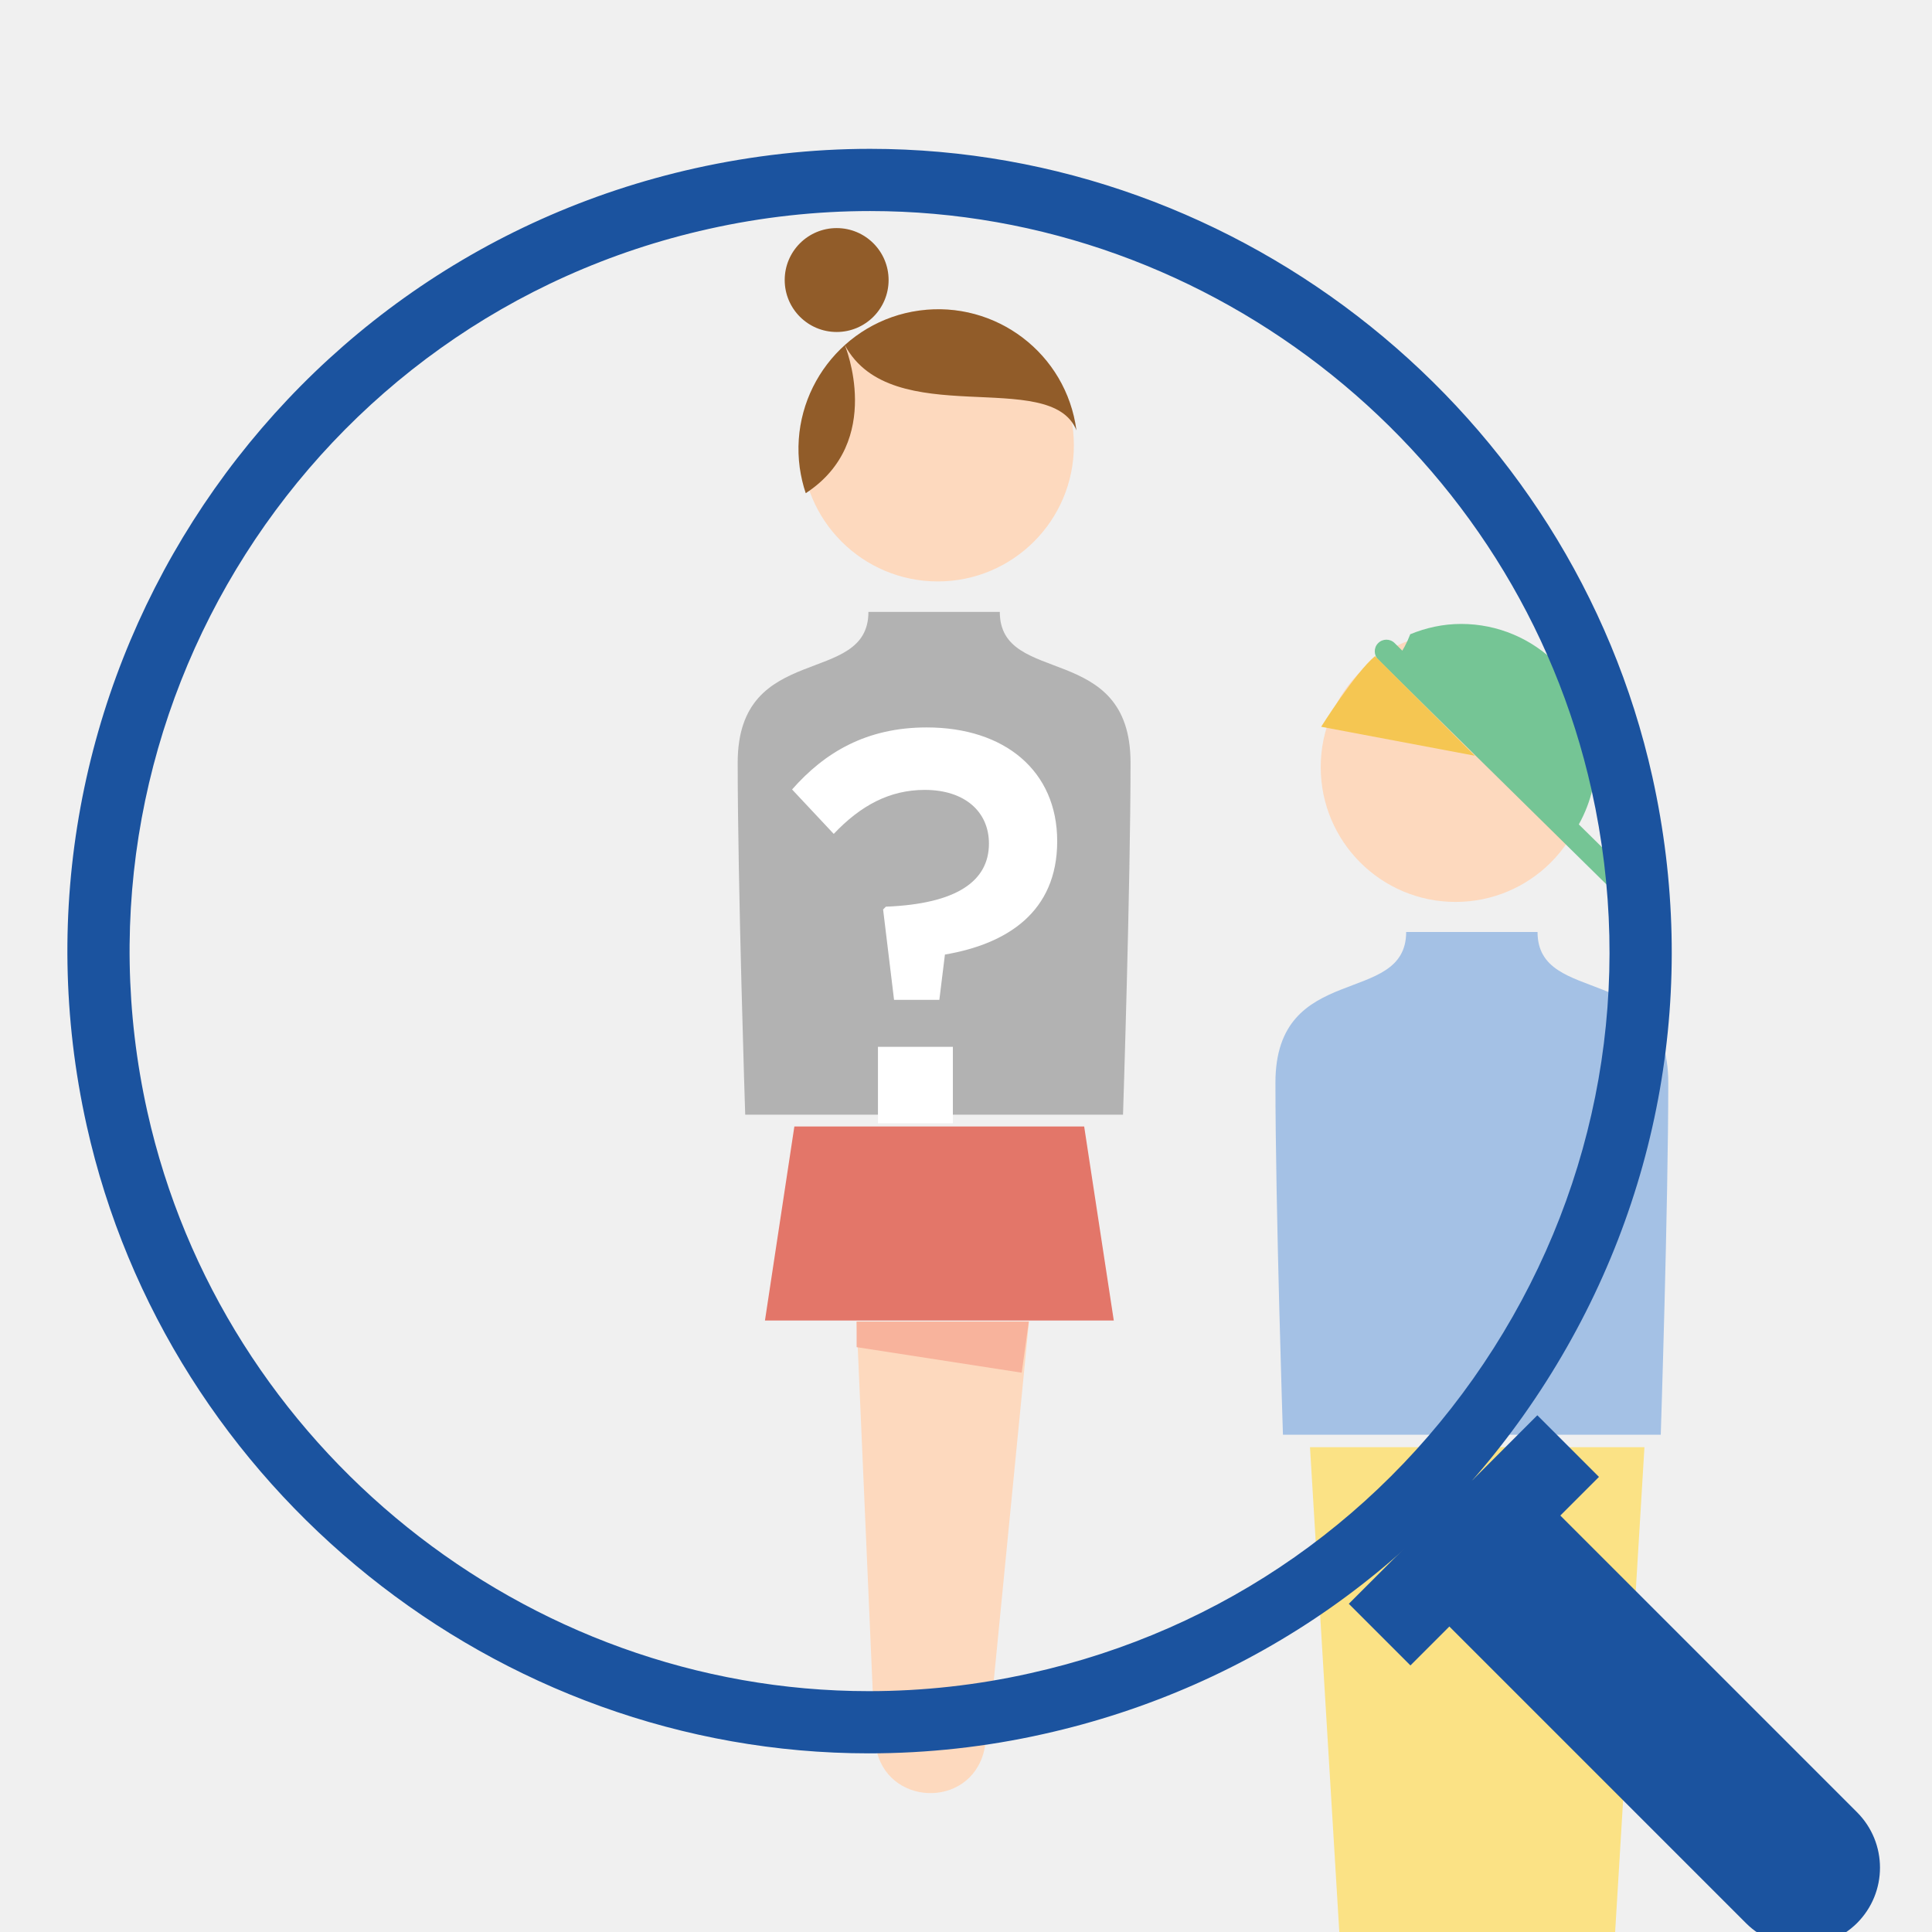
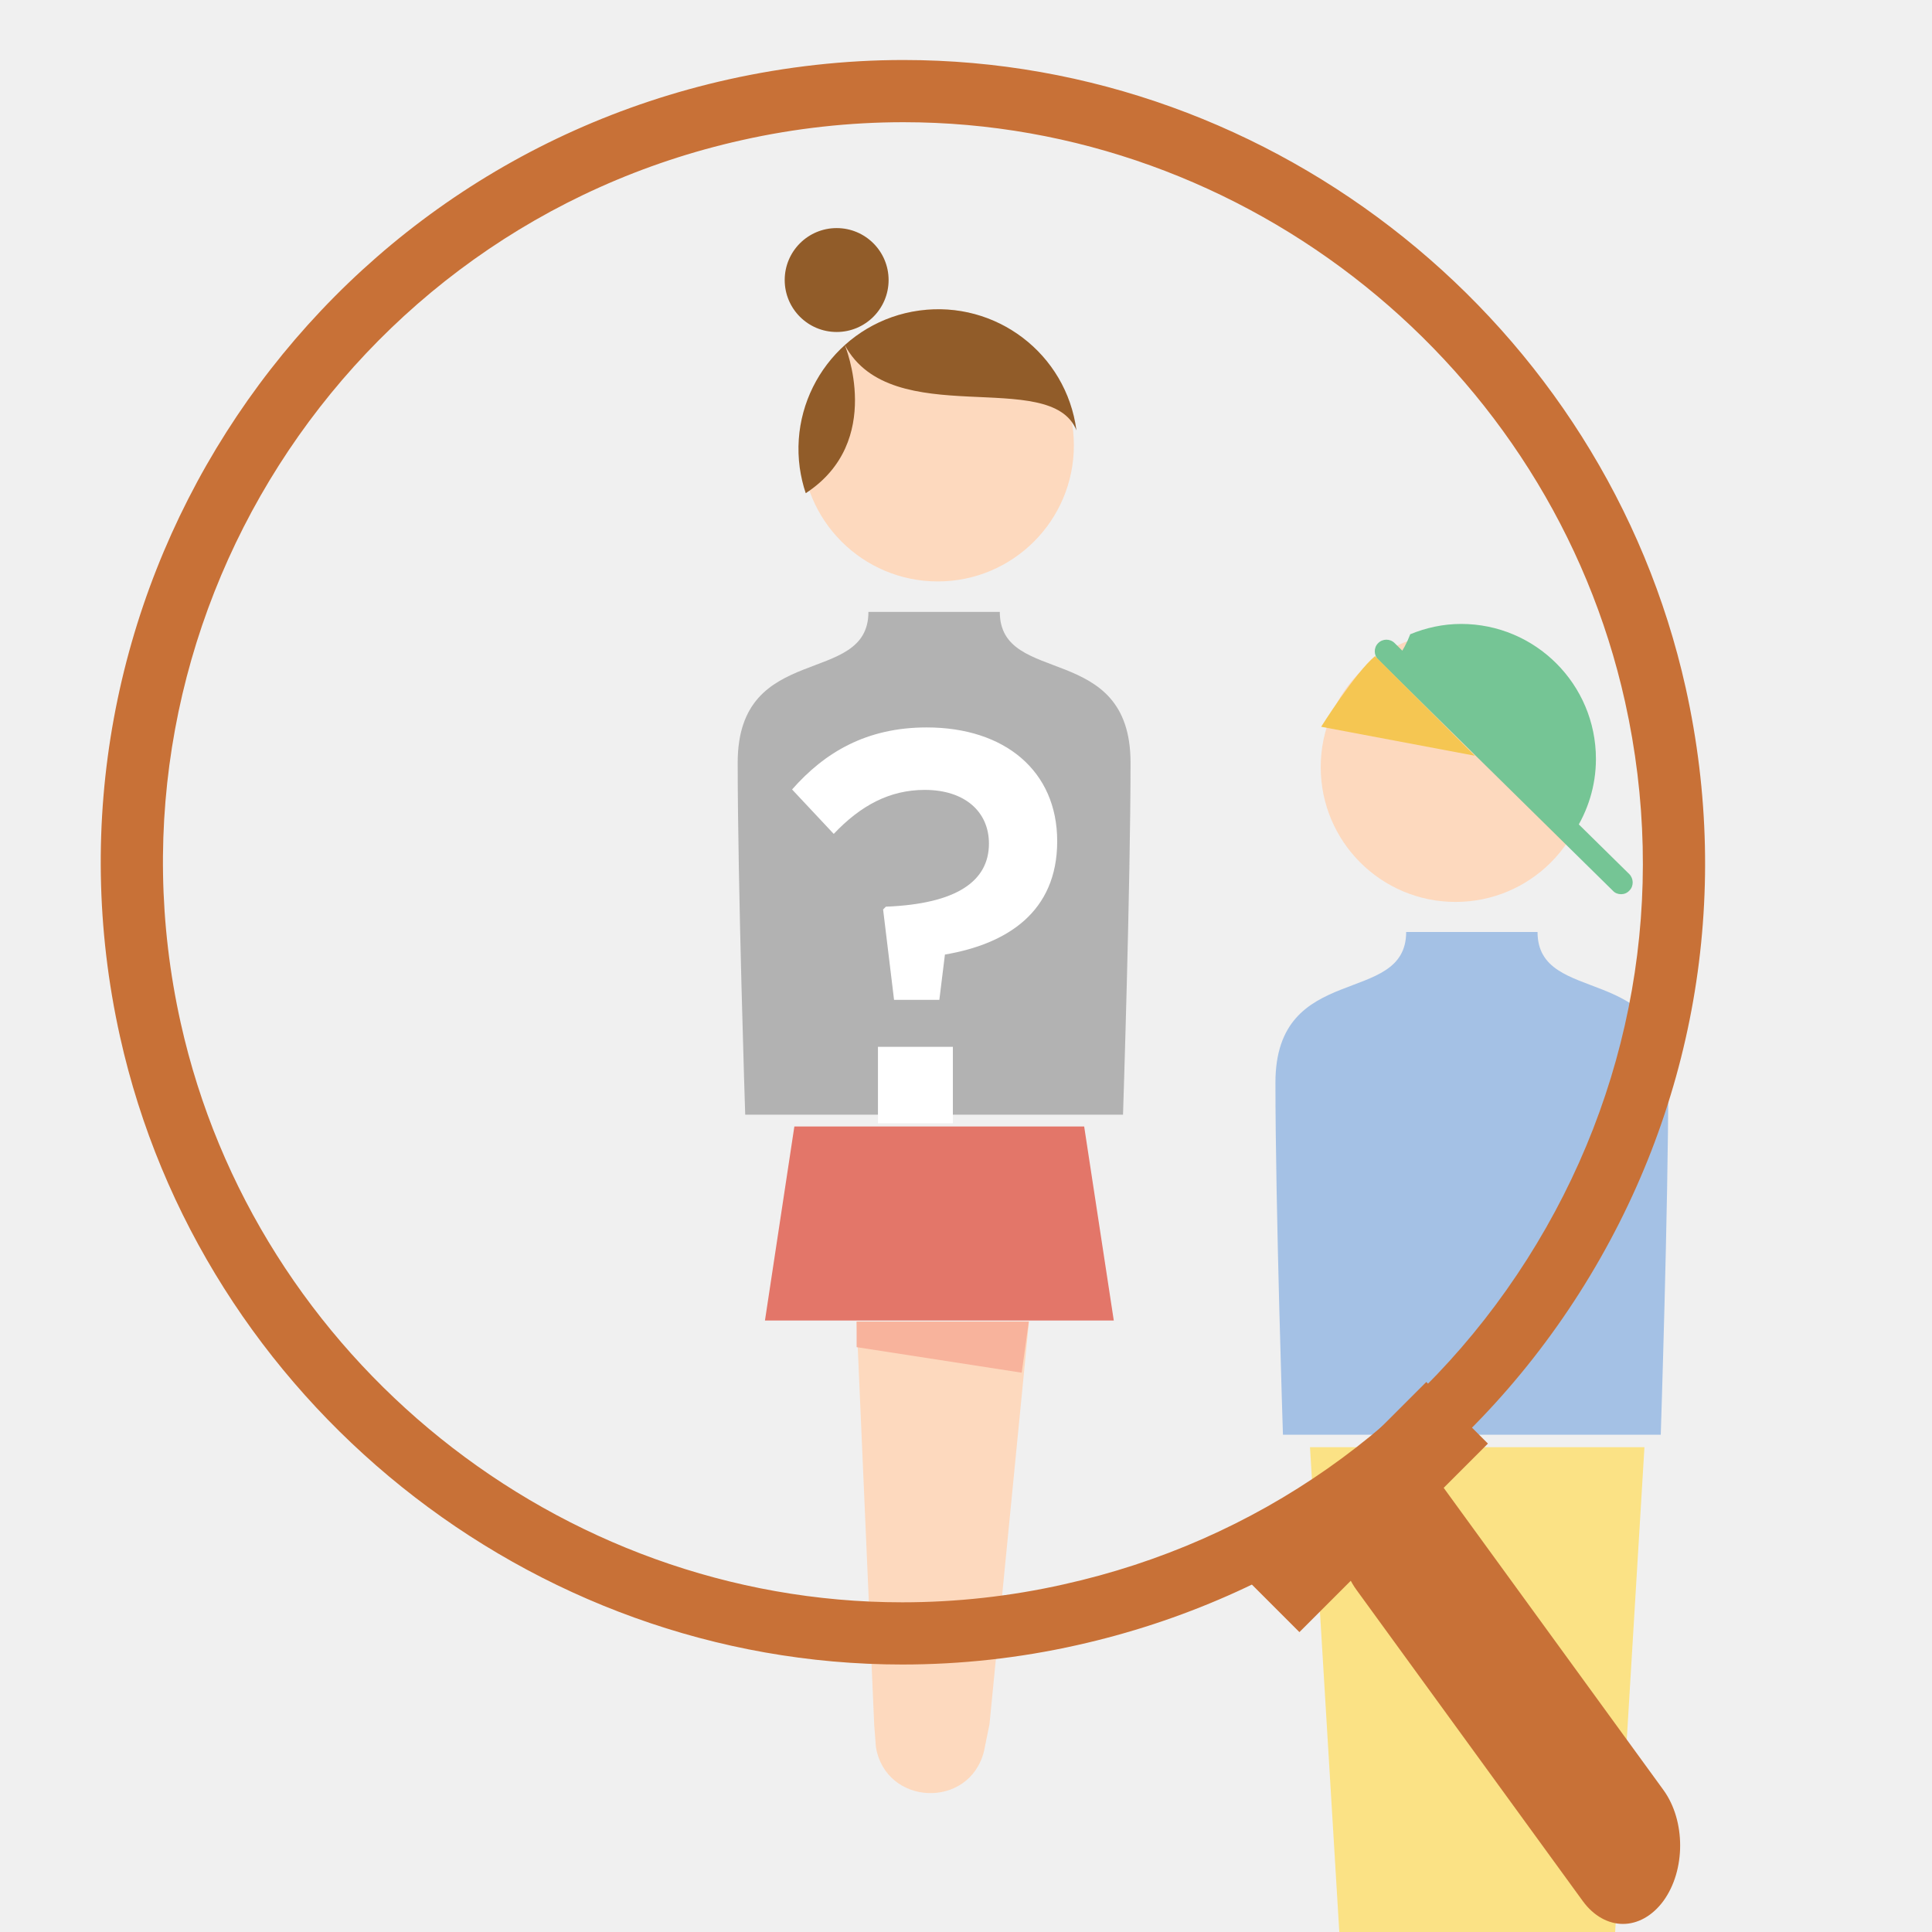
<svg xmlns="http://www.w3.org/2000/svg" version="1.1" id="Layer_1" x="0px" y="0px" viewBox="3 3 9 9" enable-background="new 3 3 9 9" xml:space="preserve">
  <defs id="defs195" />
  <g id="g17" transform="translate(-5.152542,1.491525)" />
  <g id="g21" transform="translate(-7.050847,1.084746)" />
  <g id="g25" transform="translate(-5.152542,1.491525)" />
  <g id="g33" transform="translate(-5.152542,1.491525)" />
  <g id="g37" transform="translate(-5.152542,1.491525)" />
  <g id="g41" transform="translate(-5.152542,1.491525)" />
  <g id="g57" transform="translate(-5.152542,1.491525)">
    <path d="m 3.825,8.917 -0.08,0.104 c -0.04,0.053 -0.03,0.128 0.023,0.168 l 0,0 C 3.82,9.23 3.896,9.22 3.936,9.167 L 4.015,9.063 C 4.055,9.01 4.045,8.935 3.992,8.895 l 0,0 C 3.94,8.854 3.865,8.864 3.825,8.917 Z" id="path59" style="fill:#ffffff" />
  </g>
  <g id="g61" transform="translate(-5.152542,1.491525)">
    <circle cx="14.933" cy="5.082" r="0.628" id="circle63" style="fill:#fdd9be" />
  </g>
  <g id="g65" transform="translate(-5.152542,1.491525)">
    <circle cx="12.521" cy="3.583" r="0.634" id="circle67" style="fill:#fdd9be" />
  </g>
  <g id="g69" transform="translate(-5.152542,1.491525)">
    <path d="m 12.436,2.955 c -0.356,0.048 -0.606,0.376 -0.558,0.732 0.006,0.041 0.015,0.081 0.028,0.119 l 0,0 c 0.369,-0.241 0.182,-0.69 0.182,-0.69 0.219,0.407 0.959,0.1 1.079,0.397 C 13.12,3.156 12.792,2.907 12.436,2.955 Z" id="path71" style="fill:#915c29" />
  </g>
  <g id="g73" transform="translate(-5.152542,1.491525)">
    <circle cx="12.05" cy="2.813" r="0.242" id="circle75" style="fill:#915c29" />
  </g>
  <g id="g77" transform="translate(-5.152542,1.491525)">
    <path d="m 15.704,5.674 c -0.014,0 -0.028,-0.005 -0.038,-0.016 L 14.573,4.582 C 14.552,4.561 14.551,4.526 14.572,4.505 14.593,4.483 14.628,4.483 14.649,4.504 l 1.093,1.076 c 0.021,0.021 0.022,0.056 10e-4,0.077 -0.011,0.012 -0.025,0.017 -0.039,0.017 z" id="path79" style="fill:#75c595" />
  </g>
  <g id="g81" transform="translate(-5.152542,1.491525)">
    <path d="m 14.959,4.415 c -0.084,0 -0.164,0.018 -0.237,0.048 -0.015,0.04 -0.035,0.077 -0.06,0.112 l 0.823,0.811 c 0.064,-0.099 0.102,-0.216 0.102,-0.342 0,-0.348 -0.282,-0.629 -0.628,-0.629 z" id="path83" style="fill:#75c595" />
  </g>
  <g id="g85" transform="translate(-5.152542,1.491525)">
    <path d="m 11.624,6.701 c 0,0 -0.035,-1.072 -0.035,-1.64 0,-0.568 0.609,-0.351 0.609,-0.702 l 0.612,0 c 0,0.35 0.609,0.133 0.609,0.702 0,0.569 -0.035,1.64 -0.035,1.64 l -1.76,0 z" id="path87" style="fill:#b2b2b2" />
  </g>
  <g id="g89" transform="translate(-5.152542,1.491525)">
    <path d="m 15.889,8.192 c 0,0 0.035,-1.072 0.035,-1.64 0,-0.568 -0.609,-0.352 -0.609,-0.702 l -0.612,0 c 0,0.35 -0.609,0.133 -0.609,0.702 0,0.569 0.035,1.64 0.035,1.64 l 1.76,0 z" id="path91" style="fill:#a4c1e5" />
  </g>
  <g id="g93" transform="translate(-5.152542,1.491525)">
    <polygon points="14.433,11.195 15.635,11.195 15.813,8.25 14.255,8.25 " id="polygon95" style="fill:#fbe285" />
  </g>
  <g id="g97" transform="translate(-0.9491526,-0.881356)">
    <g id="g99">
      <path d="m 8.556,7.811 c 0,-0.148 -0.112,-0.25 -0.299,-0.25 -0.164,0 -0.299,0.073 -0.424,0.205 L 7.639,7.559 C 7.79,7.387 7.985,7.27 8.266,7.27 8.63,7.27 8.874,7.473 8.874,7.8 8.874,8.13 8.64,8.279 8.351,8.328 L 8.325,8.539 8.114,8.539 8.063,8.118 8.076,8.105 c 0.33,-0.013 0.48,-0.119 0.48,-0.294 z m -0.517,1.303 0,-0.356 0.349,0 0,0.356 -0.349,0 z" id="path101" style="fill:#ffffff" />
    </g>
  </g>
-   <g id="g103" transform="translate(-1.084746,-0.2033899)">
-     <rect x="10.748" y="9.758" transform="matrix(0.7071,0.7071,-0.7071,0.7071,10.5462,-4.7035)" width="0.406" height="1.242" id="rect105" style="fill:#1b539f" />
+   <g id="g103" transform="translate(-1.601924,-0.3585434)" style="fill:#c87137;fill-opacity:1">
+     <rect x="10.748" y="9.758" transform="matrix(0.7071,0.7071,-0.7071,0.7071,10.5462,-4.7035)" width="0.406" height="1.242" id="rect105" style="fill:#c87137;fill-opacity:1" />
  </g>
  <g id="g139" transform="translate(-5.152542,1.491525)">
    <path d="M 2.392,7.557 C 2.359,7.468 2.248,7.537 2.388,7.663" id="path141" style="fill:#fdd9be" />
  </g>
  <g id="g147" transform="translate(-5.152542,1.491525)">
    <path d="M 15.023,5.029 14.307,4.894 c 0,0 0.159,-0.253 0.251,-0.329 l 0.465,0.464 z" id="path149" style="fill:#f5c652" />
  </g>
  <g id="g155" transform="translate(-5.152542,1.491525)">
    <path d="m 11.754,12.804 c -0.033,0 -0.06,-0.027 -0.06,-0.059 0,-0.033 0.026,-0.059 0.059,-0.059 l 10e-4,0 c 0.033,0 0.059,0.027 0.059,0.059 0,0.033 -0.027,0.059 -0.059,0.059 z m -0.238,0 -0.119,0 c -0.033,0 -0.059,-0.027 -0.059,-0.059 0,-0.033 0.027,-0.059 0.059,-0.059 l 0.119,0 c 0.033,0 0.059,0.027 0.059,0.059 0,0.033 -0.026,0.059 -0.059,0.059 z m -0.356,0 -0.119,0 c -0.033,0 -0.059,-0.027 -0.059,-0.059 0,-0.033 0.027,-0.059 0.059,-0.059 l 0.119,0 c 0.033,0 0.059,0.027 0.059,0.059 0,0.033 -0.026,0.059 -0.059,0.059 z m -0.356,0 -0.119,0 c -0.033,0 -0.059,-0.027 -0.059,-0.059 0,-0.033 0.027,-0.059 0.059,-0.059 l 0.119,0 c 0.033,0 0.059,0.027 0.059,0.059 0.001,0.033 -0.026,0.059 -0.059,0.059 z m -0.356,0 -0.118,0 c -0.033,0 -0.059,-0.027 -0.059,-0.059 0,-0.033 0.027,-0.059 0.059,-0.059 l 0.119,0 c 0.033,0 0.059,0.027 0.059,0.059 0,0.033 -0.027,0.059 -0.06,0.059 z m -0.355,0 -0.119,0 c -0.033,0 -0.059,-0.027 -0.059,-0.059 0,-0.033 0.027,-0.059 0.059,-0.059 l 0.119,0 c 0.033,0 0.059,0.027 0.059,0.059 0,0.033 -0.027,0.059 -0.059,0.059 z m -0.356,0 -0.119,0 c -0.033,0 -0.059,-0.027 -0.059,-0.059 0,-0.033 0.027,-0.059 0.059,-0.059 l 0.119,0 c 0.033,0 0.059,0.027 0.059,0.059 0,0.033 -0.026,0.059 -0.059,0.059 z m -0.356,0 -0.118,0 c -0.033,0 -0.059,-0.027 -0.059,-0.059 0,-0.033 0.027,-0.059 0.059,-0.059 l 0.119,0 c 0.033,0 0.059,0.027 0.059,0.059 -0.001,0.033 -0.027,0.059 -0.06,0.059 z m -0.356,0 -0.118,0 c -0.033,0 -0.059,-0.027 -0.059,-0.059 0,-0.033 0.027,-0.059 0.059,-0.059 l 0.119,0 c 0.033,0 0.059,0.027 0.059,0.059 0,0.033 -0.027,0.059 -0.06,0.059 z m -0.355,0 -0.119,0 c -0.033,0 -0.059,-0.027 -0.059,-0.059 0,-0.033 0.027,-0.059 0.059,-0.059 l 0.119,0 c 0.033,0 0.059,0.027 0.059,0.059 0,0.033 -0.027,0.059 -0.059,0.059 z m -0.356,0 -0.119,0 c -0.033,0 -0.059,-0.027 -0.059,-0.059 0,-0.033 0.027,-0.059 0.059,-0.059 l 0.119,0 c 0.033,0 0.059,0.027 0.059,0.059 0,0.033 -0.026,0.059 -0.059,0.059 z m -0.356,0 -0.118,0 c -0.033,0 -0.059,-0.027 -0.059,-0.059 0,-0.033 0.027,-0.059 0.059,-0.059 l 0.119,0 c 0.033,0 0.059,0.027 0.059,0.059 -0.001,0.033 -0.027,0.059 -0.06,0.059 z m -0.356,0 -0.118,0 c -0.033,0 -0.059,-0.027 -0.059,-0.059 0,-0.033 0.027,-0.059 0.059,-0.059 l 0.119,0 c 0.033,0 0.059,0.027 0.059,0.059 0,0.033 -0.027,0.059 -0.06,0.059 z m -0.355,0 -0.119,0 c -0.033,0 -0.059,-0.027 -0.059,-0.059 0,-0.033 0.027,-0.059 0.059,-0.059 l 0.119,0 c 0.033,0 0.059,0.027 0.059,0.059 0,0.033 -0.027,0.059 -0.059,0.059 z m -0.356,0 -0.119,0 c -0.033,0 -0.059,-0.027 -0.059,-0.059 0,-0.033 0.027,-0.059 0.059,-0.059 l 0.119,0 c 0.033,0 0.059,0.027 0.059,0.059 0,0.033 -0.026,0.059 -0.059,0.059 z m -0.356,0 -0.119,0 c -0.033,0 -0.059,-0.027 -0.059,-0.059 0,-0.033 0.027,-0.059 0.059,-0.059 l 0.119,0 c 0.033,0 0.059,0.027 0.059,0.059 0,0.033 -0.026,0.059 -0.059,0.059 z m -0.356,0 -0.118,0 c -0.033,0 -0.059,-0.027 -0.059,-0.059 0,-0.033 0.027,-0.059 0.059,-0.059 l 0.119,0 c 0.033,0 0.059,0.027 0.059,0.059 0,0.033 -0.027,0.059 -0.06,0.059 z m -0.355,0 -0.119,0 c -0.033,0 -0.059,-0.027 -0.059,-0.059 0,-0.033 0.027,-0.059 0.059,-0.059 l 0.119,0 c 0.033,0 0.059,0.027 0.059,0.059 0,0.033 -0.027,0.059 -0.059,0.059 z m -0.356,0 -0.119,0 c -0.033,0 -0.059,-0.027 -0.059,-0.059 0,-0.033 0.027,-0.059 0.059,-0.059 l 0.119,0 c 0.033,0 0.059,0.027 0.059,0.059 0,0.033 -0.026,0.059 -0.059,0.059 z m -0.356,0 -0.119,0 c -0.033,0 -0.059,-0.027 -0.059,-0.059 0,-0.033 0.027,-0.059 0.059,-0.059 l 0.119,0 c 0.033,0 0.059,0.027 0.059,0.059 0,0.033 -0.026,0.059 -0.059,0.059 z m -0.356,0 -0.118,0 c -0.033,0 -0.059,-0.027 -0.059,-0.059 0,-0.033 0.027,-0.059 0.059,-0.059 l 0.119,0 c 0.033,0 0.059,0.027 0.059,0.059 0,0.033 -0.027,0.059 -0.06,0.059 z" id="path157" style="fill:#ffffff" />
  </g>
  <g id="g159" transform="translate(-5.152542,1.491525)">
    <path d="m 11.754,12.33 c -0.033,0 -0.06,-0.027 -0.06,-0.059 0,-0.033 0.026,-0.059 0.059,-0.059 l 10e-4,0 c 0.033,0 0.059,0.027 0.059,0.059 0,0.032 -0.027,0.059 -0.059,0.059 z m -0.238,0 -0.119,0 c -0.033,0 -0.059,-0.027 -0.059,-0.059 0,-0.033 0.027,-0.059 0.059,-0.059 l 0.119,0 c 0.033,0 0.059,0.027 0.059,0.059 0,0.032 -0.026,0.059 -0.059,0.059 z m -0.356,0 -0.119,0 c -0.033,0 -0.059,-0.027 -0.059,-0.059 0,-0.033 0.027,-0.059 0.059,-0.059 l 0.119,0 c 0.033,0 0.059,0.027 0.059,0.059 0,0.032 -0.026,0.059 -0.059,0.059 z m -0.356,0 -0.119,0 c -0.033,0 -0.059,-0.027 -0.059,-0.059 0,-0.033 0.027,-0.059 0.059,-0.059 l 0.119,0 c 0.033,0 0.059,0.027 0.059,0.059 0.001,0.032 -0.026,0.059 -0.059,0.059 z m -0.356,0 -0.118,0 c -0.033,0 -0.059,-0.027 -0.059,-0.059 0,-0.033 0.027,-0.059 0.059,-0.059 l 0.119,0 c 0.033,0 0.059,0.027 0.059,0.059 0,0.032 -0.027,0.059 -0.06,0.059 z m -0.355,0 -0.119,0 c -0.033,0 -0.059,-0.027 -0.059,-0.059 0,-0.033 0.027,-0.059 0.059,-0.059 l 0.119,0 c 0.033,0 0.059,0.027 0.059,0.059 0,0.032 -0.027,0.059 -0.059,0.059 z m -0.356,0 -0.119,0 c -0.033,0 -0.059,-0.027 -0.059,-0.059 0,-0.033 0.027,-0.059 0.059,-0.059 l 0.119,0 c 0.033,0 0.059,0.027 0.059,0.059 0,0.032 -0.026,0.059 -0.059,0.059 z m -0.356,0 -0.118,0 c -0.033,0 -0.059,-0.027 -0.059,-0.059 0,-0.033 0.027,-0.059 0.059,-0.059 l 0.119,0 c 0.033,0 0.059,0.027 0.059,0.059 -0.001,0.032 -0.027,0.059 -0.06,0.059 z m -0.356,0 -0.118,0 c -0.033,0 -0.059,-0.027 -0.059,-0.059 0,-0.033 0.027,-0.059 0.059,-0.059 l 0.119,0 c 0.033,0 0.059,0.027 0.059,0.059 0,0.032 -0.027,0.059 -0.06,0.059 z m -0.355,0 -0.119,0 c -0.033,0 -0.059,-0.027 -0.059,-0.059 0,-0.033 0.027,-0.059 0.059,-0.059 l 0.119,0 c 0.033,0 0.059,0.027 0.059,0.059 0,0.032 -0.027,0.059 -0.059,0.059 z m -0.356,0 -0.119,0 c -0.033,0 -0.059,-0.027 -0.059,-0.059 0,-0.033 0.027,-0.059 0.059,-0.059 l 0.119,0 c 0.033,0 0.059,0.027 0.059,0.059 0,0.032 -0.026,0.059 -0.059,0.059 z m -0.356,0 -0.118,0 c -0.033,0 -0.059,-0.027 -0.059,-0.059 0,-0.033 0.027,-0.059 0.059,-0.059 l 0.119,0 c 0.033,0 0.059,0.027 0.059,0.059 -0.001,0.032 -0.027,0.059 -0.06,0.059 z m -0.356,0 -0.118,0 c -0.033,0 -0.059,-0.027 -0.059,-0.059 0,-0.033 0.027,-0.059 0.059,-0.059 l 0.119,0 c 0.033,0 0.059,0.027 0.059,0.059 0,0.032 -0.027,0.059 -0.06,0.059 z m -0.355,0 -0.119,0 c -0.033,0 -0.059,-0.027 -0.059,-0.059 0,-0.033 0.027,-0.059 0.059,-0.059 l 0.119,0 c 0.033,0 0.059,0.027 0.059,0.059 0,0.032 -0.027,0.059 -0.059,0.059 z m -0.356,0 -0.119,0 c -0.033,0 -0.059,-0.027 -0.059,-0.059 0,-0.033 0.027,-0.059 0.059,-0.059 l 0.119,0 c 0.033,0 0.059,0.027 0.059,0.059 0,0.032 -0.026,0.059 -0.059,0.059 z m -0.356,0 -0.119,0 c -0.033,0 -0.059,-0.027 -0.059,-0.059 0,-0.033 0.027,-0.059 0.059,-0.059 l 0.119,0 c 0.033,0 0.059,0.027 0.059,0.059 0,0.032 -0.026,0.059 -0.059,0.059 z m -0.356,0 -0.118,0 c -0.033,0 -0.059,-0.027 -0.059,-0.059 0,-0.033 0.027,-0.059 0.059,-0.059 l 0.119,0 c 0.033,0 0.059,0.027 0.059,0.059 0,0.032 -0.027,0.059 -0.06,0.059 z m -0.355,0 -0.119,0 c -0.033,0 -0.059,-0.027 -0.059,-0.059 0,-0.033 0.027,-0.059 0.059,-0.059 l 0.119,0 c 0.033,0 0.059,0.027 0.059,0.059 0,0.032 -0.027,0.059 -0.059,0.059 z m -0.356,0 -0.119,0 c -0.033,0 -0.059,-0.027 -0.059,-0.059 0,-0.033 0.027,-0.059 0.059,-0.059 l 0.119,0 c 0.033,0 0.059,0.027 0.059,0.059 0,0.032 -0.026,0.059 -0.059,0.059 z m -0.356,0 -0.119,0 c -0.033,0 -0.059,-0.027 -0.059,-0.059 0,-0.033 0.027,-0.059 0.059,-0.059 l 0.119,0 c 0.033,0 0.059,0.027 0.059,0.059 0,0.032 -0.026,0.059 -0.059,0.059 z m -0.356,0 -0.118,0 c -0.033,0 -0.059,-0.027 -0.059,-0.059 0,-0.033 0.027,-0.059 0.059,-0.059 l 0.119,0 c 0.033,0 0.059,0.027 0.059,0.059 0,0.032 -0.027,0.059 -0.06,0.059 z" id="path161" style="fill:#ffffff" />
  </g>
  <g id="g163" transform="translate(-5.152542,1.491525)" />
  <g id="g167" transform="translate(-5.152542,1.491525)">
    <g id="g169">
      <polygon points="11.853,6.756 11.716,7.66 13.341,7.66 13.203,6.756 " id="polygon171" style="fill:#e37669" />
    </g>
    <g id="g173">
      <path d="m 12.143,7.665 0.082,1.88 0.008,0.103 c 0.047,0.273 0.434,0.289 0.503,0.02 L 12.762,9.54 12.946,7.664" id="path175" style="fill:#fdd9be" />
    </g>
    <g id="g177">
      <polygon points="12.945,7.665 12.912,7.903 12.143,7.784 12.143,7.665 " id="polygon179" style="fill:#f8b39c" />
    </g>
  </g>
-   <g id="g181" transform="matrix(0.992358,0,0,0.9923587,-0.9330307,-0.1837781)">
-     <path d="m 8.042,11.439 c 0,0 0,0 0,0 C 6.294,11.439 4.75,10.199 4.37,8.491 3.919,6.464 5.201,4.449 7.227,3.998 7.497,3.938 7.774,3.907 8.048,3.907 c 1.748,0 3.292,1.24 3.672,2.948 0.218,0.982 0.041,1.99 -0.498,2.838 -0.539,0.848 -1.378,1.436 -2.359,1.655 -0.271,0.061 -0.547,0.091 -0.821,0.091 z M 8.048,4.199 C 7.795,4.199 7.54,4.227 7.29,4.283 5.421,4.699 4.239,6.558 4.655,8.427 c 0.351,1.576 1.775,2.72 3.387,2.72 0,0 0,0 0,0 0.253,0 0.508,-0.028 0.757,-0.084 0.906,-0.201 1.678,-0.743 2.176,-1.526 0.498,-0.783 0.661,-1.713 0.46,-2.618 C 11.085,5.343 9.66,4.199 8.048,4.199 Z" id="path183" style="fill:#1b539f" />
+   <g id="g181" transform="matrix(0.992358,0,0,0.9923587,1.989027,-0.6492387)" style="fill:#c87137;fill-opacity:1">
+     <path d="m 5.254,11.491 c 0,0 0,0 0,0 -1.748,0 -3.292,-1.24 -3.672,-2.948 -0.451,-2.027 0.831,-4.042 2.857,-4.493 0.27,-0.06 0.547,-0.091 0.821,-0.091 1.748,0 3.292,1.24 3.672,2.948 0.218,0.982 0.041,1.99 -0.498,2.838 -0.539,0.848 -1.378,1.436 -2.359,1.655 -0.271,0.061 -0.547,0.091 -0.821,0.091 z m 0.006,-7.24 c -0.253,0 -0.508,0.028 -0.758,0.084 -1.869,0.416 -3.051,2.275 -2.635,4.144 0.351,1.576 1.775,2.72 3.387,2.72 0,0 0,0 0,0 0.253,0 0.508,-0.028 0.757,-0.084 0.906,-0.201 1.678,-0.743 2.176,-1.526 0.498,-0.783 0.661,-1.713 0.46,-2.618 -0.35,-1.576 -1.775,-2.72 -3.387,-2.72 z" id="path183" style="fill:#c87137;fill-opacity:1" />
  </g>
-   <g id="g185" transform="translate(-1.152542,-0.2711865)">
-     <line x1="11.094" y1="10.522" x2="12.544" y2="11.972" id="line187" style="fill:#4873b7" />
-     <path d="m 12.544,12.337 c -0.093,0 -0.187,-0.036 -0.258,-0.107 l -1.449,-1.449 c -0.143,-0.143 -0.143,-0.374 0,-0.517 0.143,-0.143 0.374,-0.143 0.517,0 l 1.449,1.449 c 0.143,0.143 0.143,0.374 0,0.517 -0.072,0.071 -0.166,0.107 -0.259,0.107 z" id="path189" style="fill:#1b539f" />
+   <g id="g185" transform="matrix(0.7272391,0,0,1,1.437948,-0.3746222)" style="fill:#c87137;fill-opacity:1">
+     <line x1="11.094" y1="10.522" x2="12.544" y2="11.972" id="line187" style="fill:#c87137;fill-opacity:1" />
+     <path d="m 12.544,12.337 c -0.093,0 -0.187,-0.036 -0.258,-0.107 l -1.449,-1.449 c -0.143,-0.143 -0.143,-0.374 0,-0.517 0.143,-0.143 0.374,-0.143 0.517,0 l 1.449,1.449 c 0.143,0.143 0.143,0.374 0,0.517 -0.072,0.071 -0.166,0.107 -0.259,0.107 z" id="path189" style="fill:#c87137;fill-opacity:1" />
  </g>
</svg>
